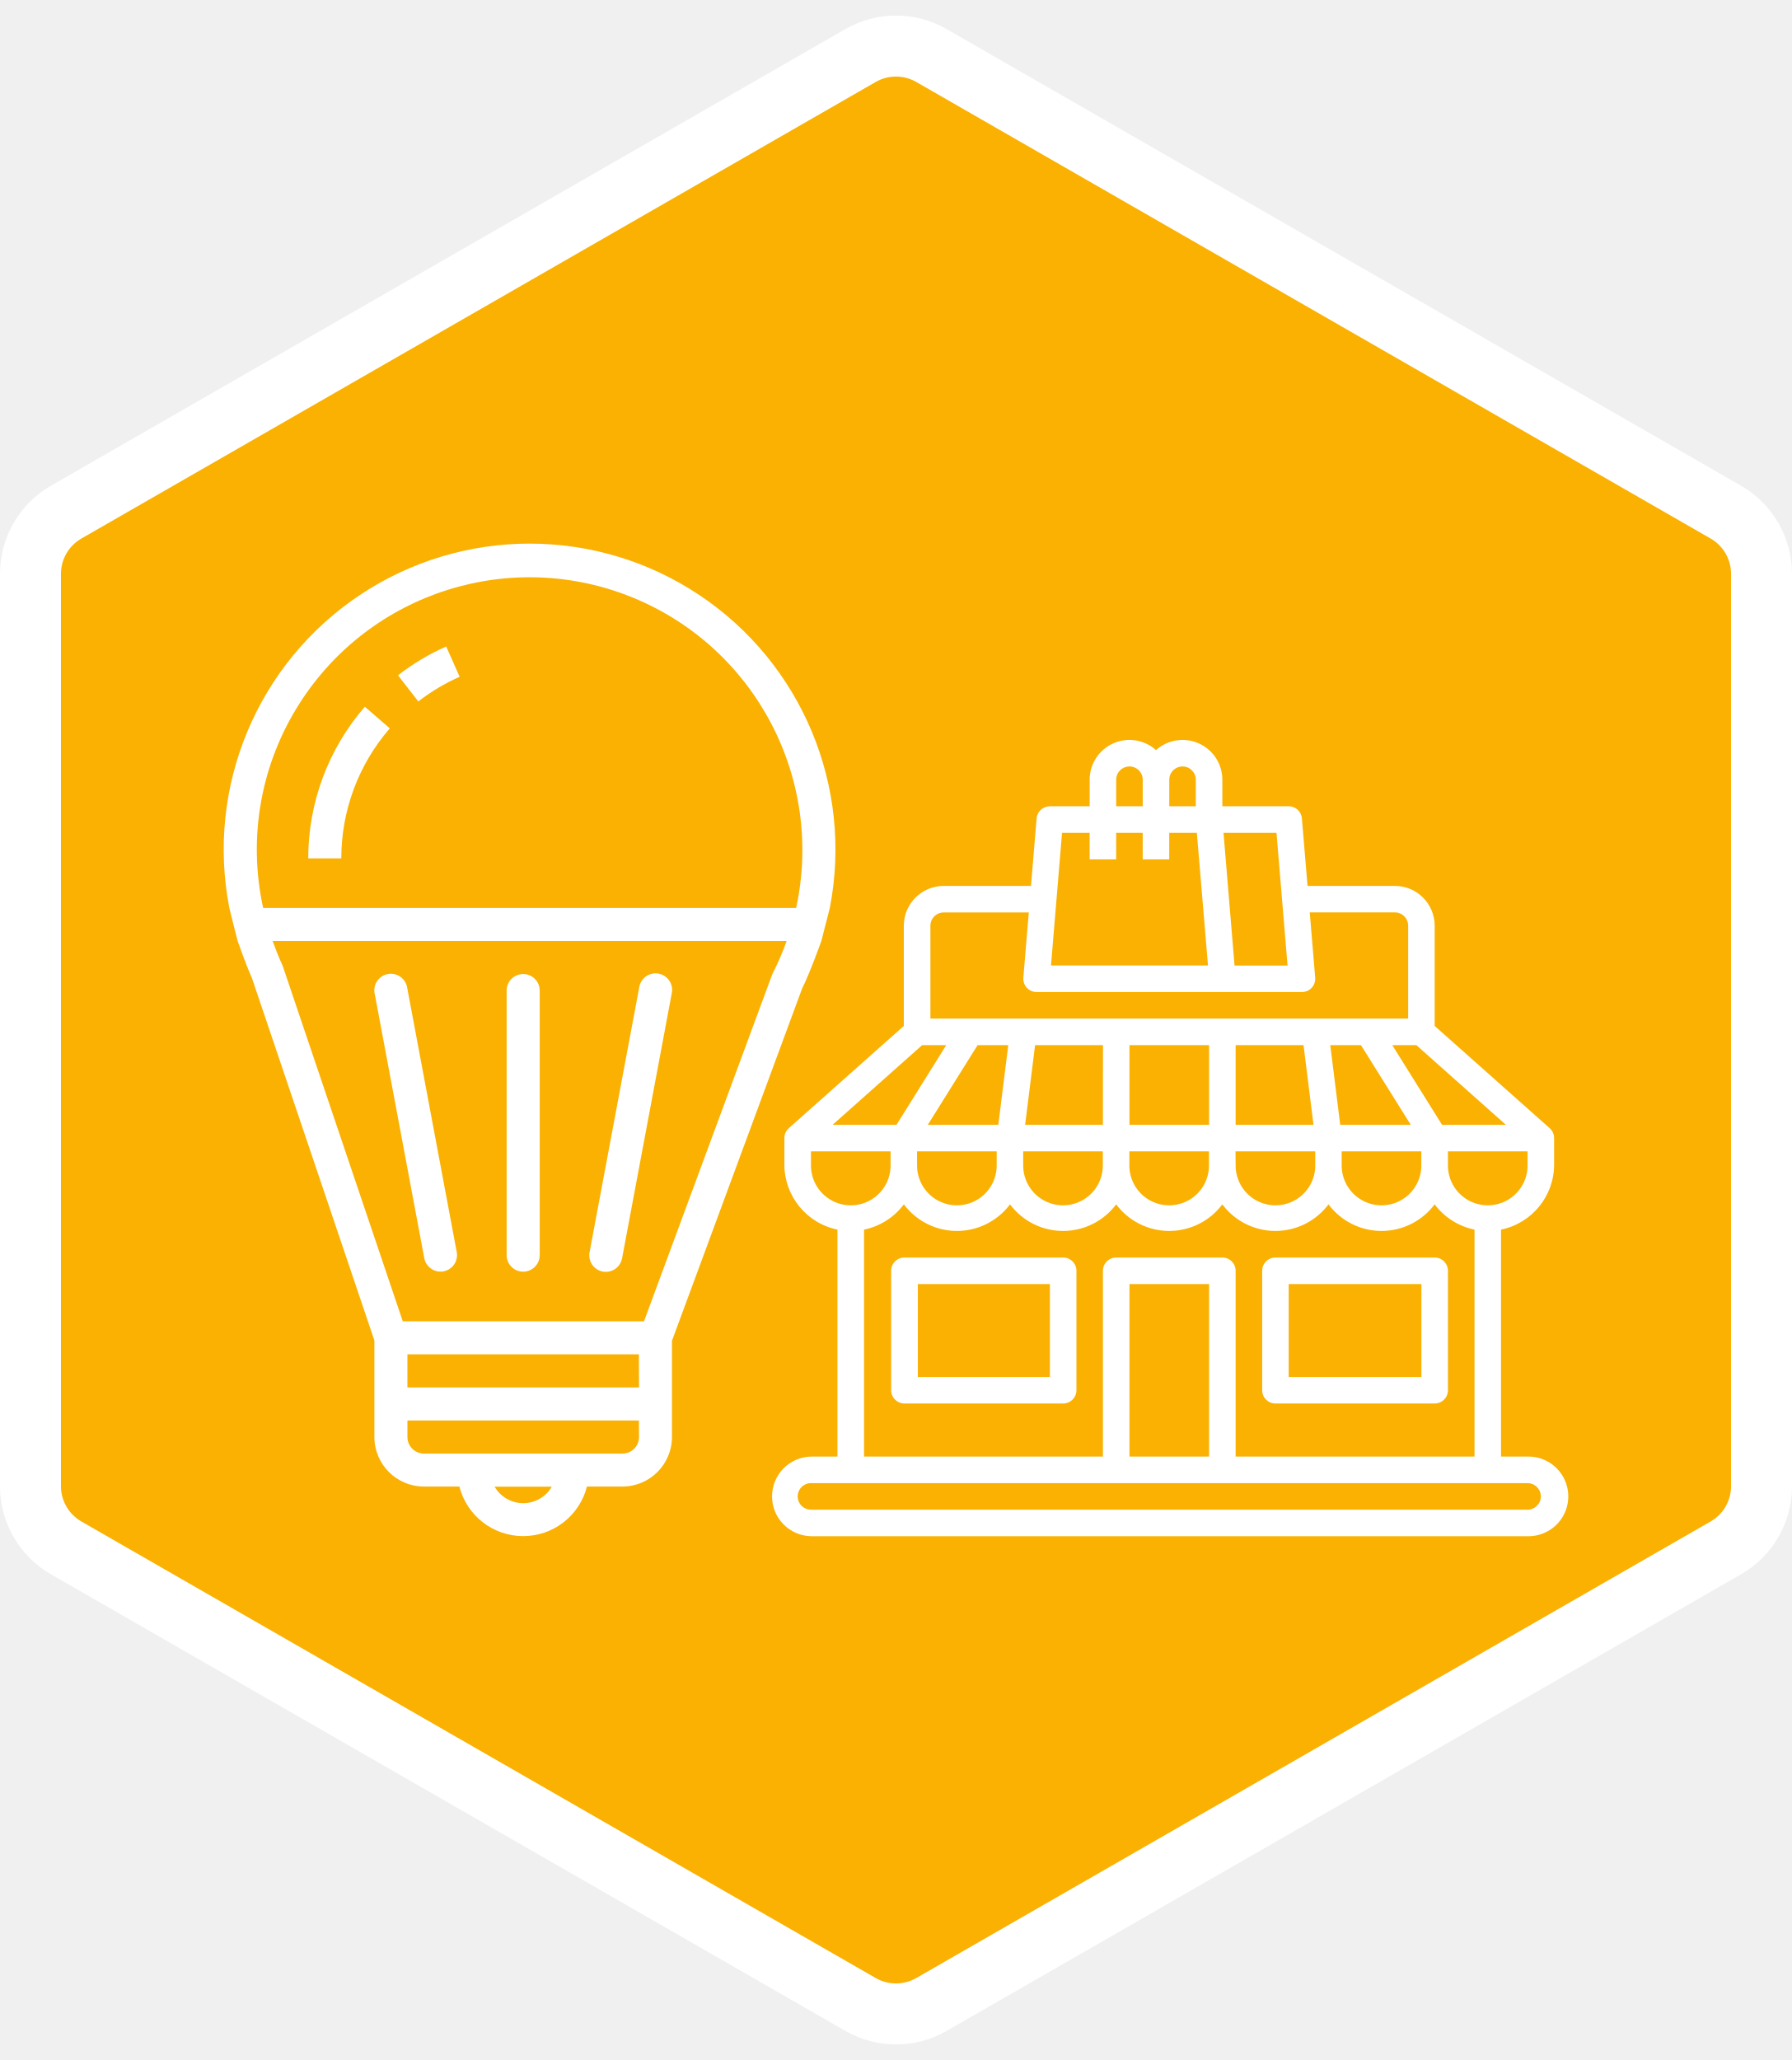
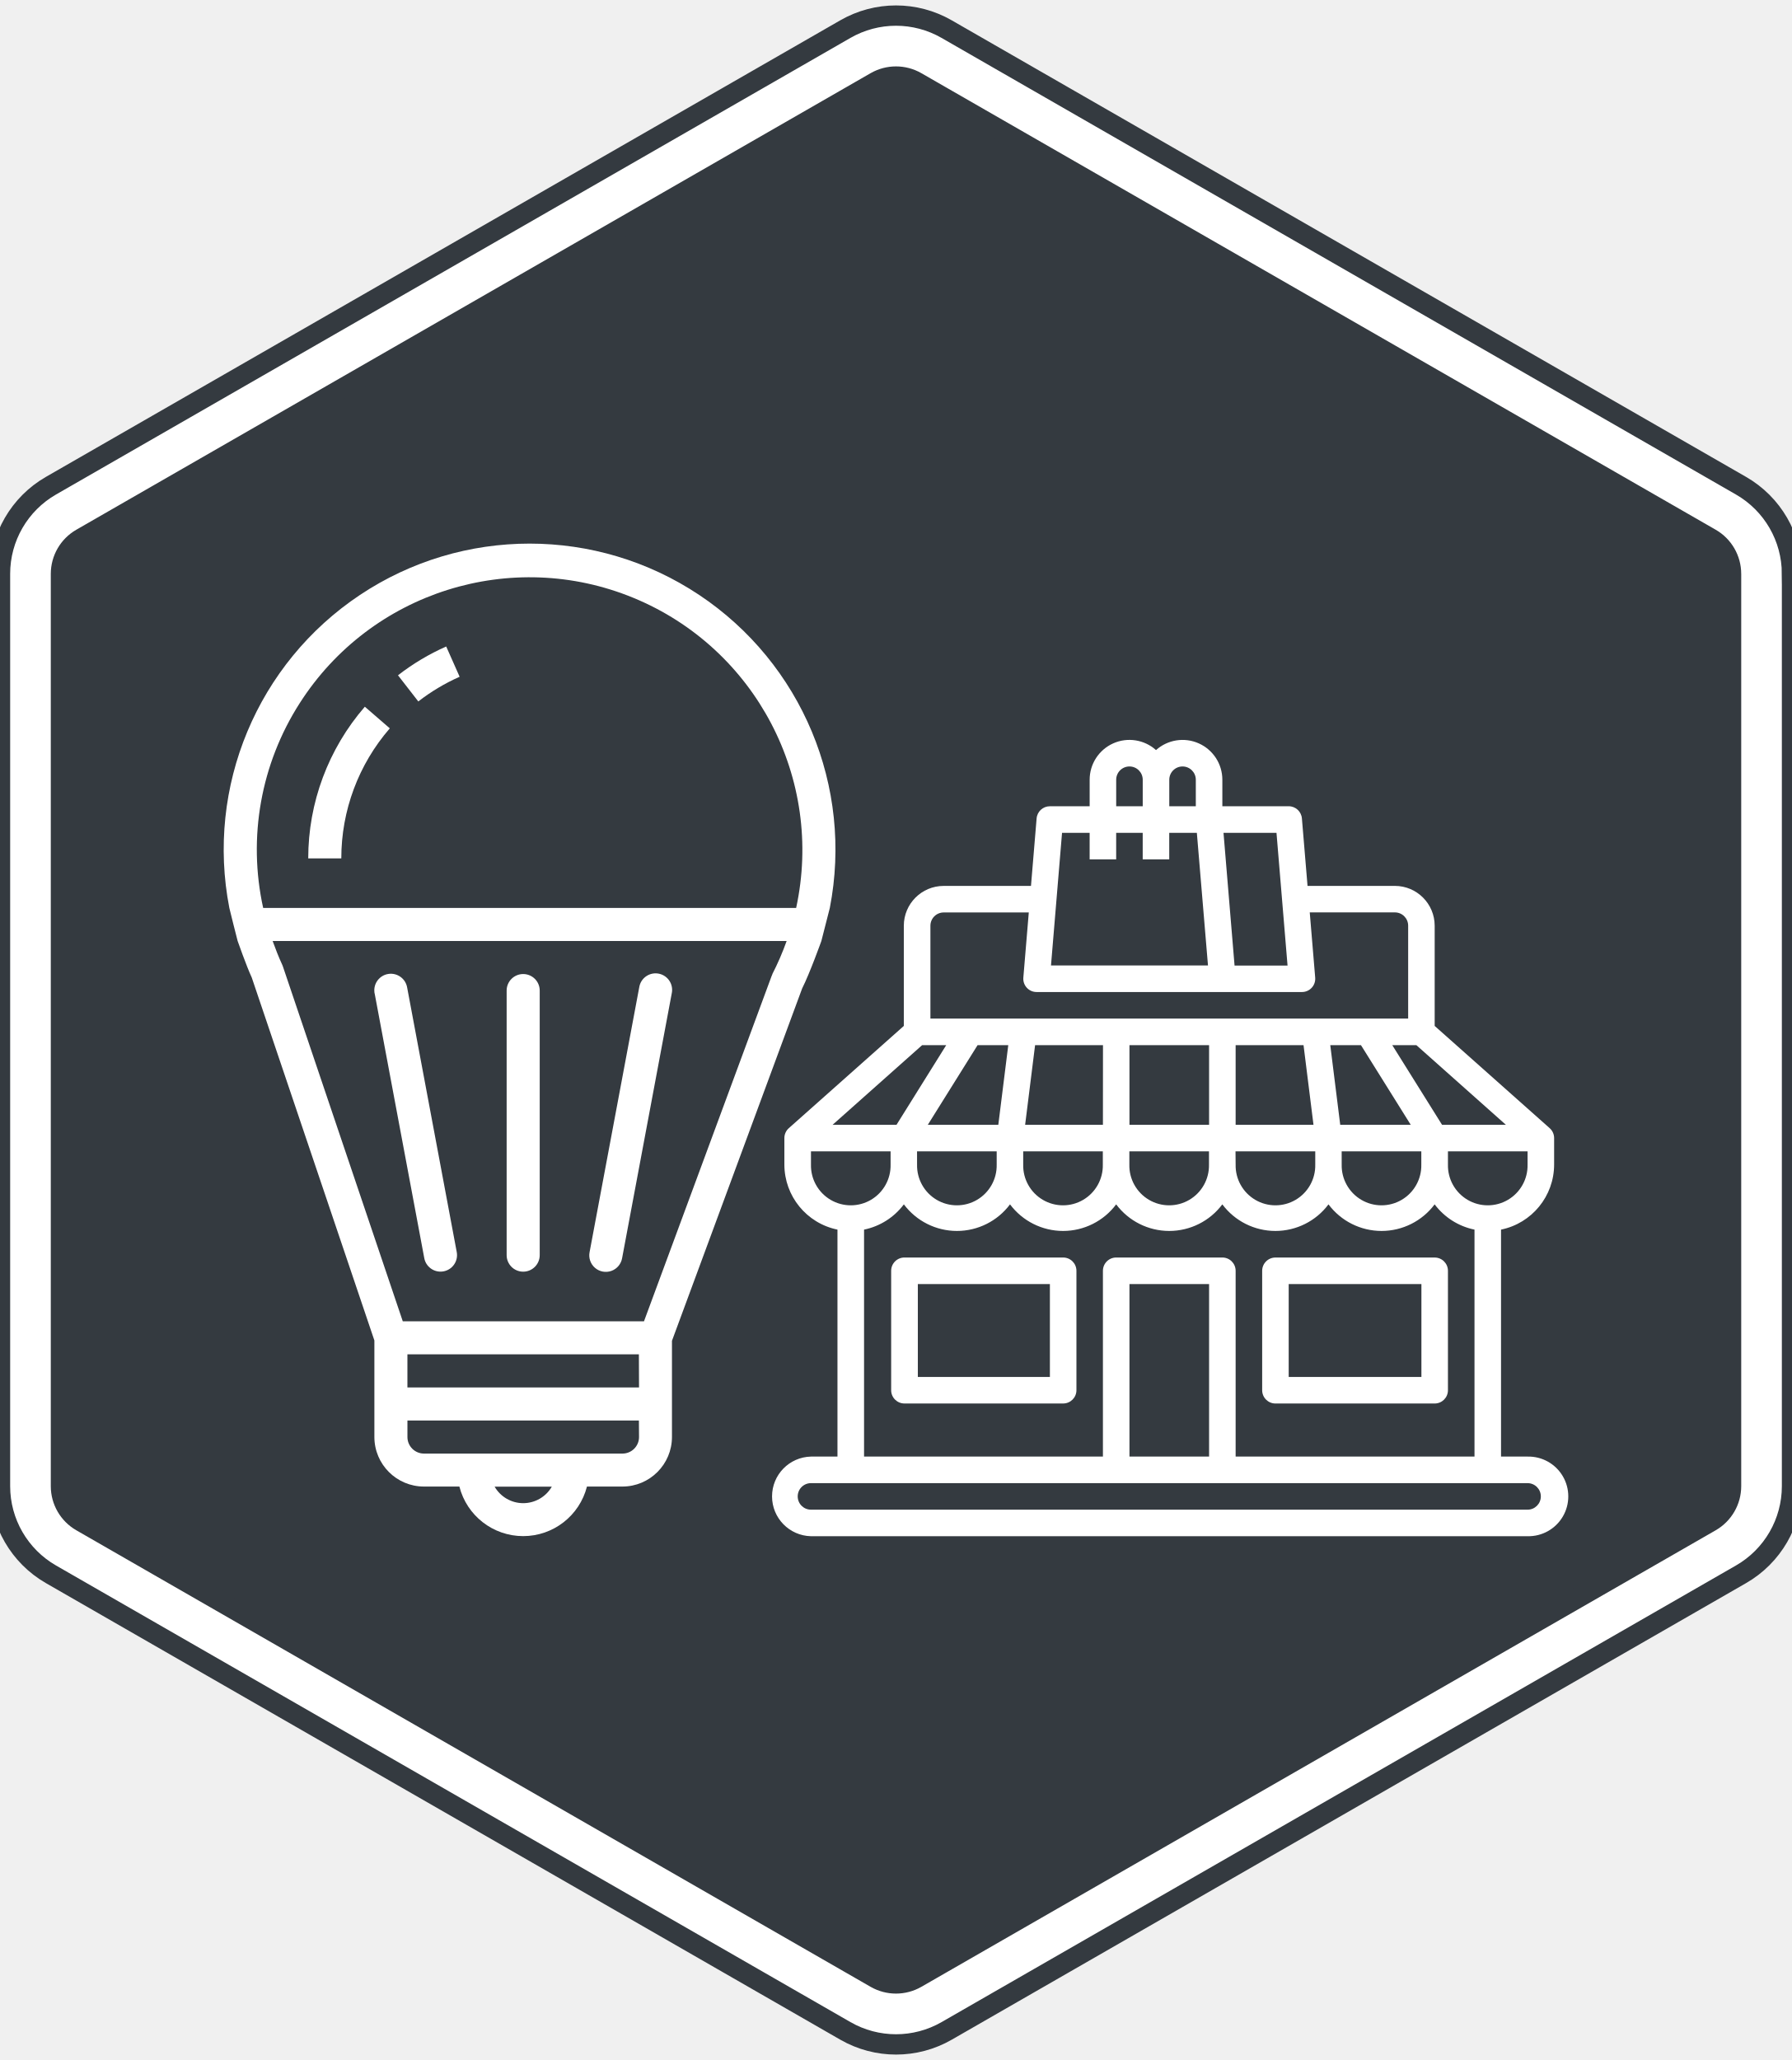
<svg xmlns="http://www.w3.org/2000/svg" width="88.202" height="101.382">
  <g data-name="Grupo 1023">
-     <g data-name="Polígono 1" fill="#fab102">
+     <g data-name="Polígono 1" fill="#343a40" stroke="#343a40">
      <path d="M1.5 73.143V28.239a3.51 3.51 0 011.756-3.035l39.1-22.472a3.512 3.512 0 013.489 0l39.101 22.472a3.509 3.509 0 011.756 3.035v44.904a3.51 3.51 0 01-1.756 3.035L45.845 98.649a3.512 3.512 0 01-3.488 0L3.256 76.178A3.509 3.509 0 011.5 73.143z" />
      <path d="M85.202 28.239c0-.714-.384-1.379-1.003-1.734L45.097 4.033a2.007 2.007 0 00-1.993 0l-39.1 22.472A2.005 2.005 0 003 28.239v44.904c0 .714.384 1.378 1.003 1.734l39.101 22.472a2.007 2.007 0 001.993 0L84.2 74.877a2.005 2.005 0 001.003-1.734V28.239m3 0v44.904a5 5 0 01-2.509 4.335l-39.1 22.472a5 5 0 01-4.983 0L2.508 77.478A5 5 0 010 73.143V28.239a5 5 0 012.508-4.335L41.61 1.432a5 5 0 014.982 0l39.101 22.472a5 5 0 012.509 4.335z" fill="#fff" />
    </g>
    <g data-name="Grupo 567">
      <g fill="#fff">
        <path data-name="Trazado 1694" d="M62.777 69.073h7.838a.653.653 0 00.653-.653v-5.878a.653.653 0 00-.653-.653h-7.838a.653.653 0 00-.653.653v5.878a.653.653 0 00.653.653zm.653-5.878h6.532v4.572H63.43z" />
        <path data-name="Trazado 1695" d="M52.329 61.888h-7.813a.653.653 0 00-.653.653v5.878a.653.653 0 00.653.653h7.813a.653.653 0 00.653-.653v-5.878a.653.653 0 00-.653-.653zm-.653 5.878h-6.5v-4.572h6.5z" />
        <path data-name="Trazado 1696" d="M75.187 71.685h-1.306v-11.17a3.271 3.271 0 002.613-3.2v-1.306a.651.651 0 00-.22-.488l-5.659-5.03v-4.932a1.962 1.962 0 00-1.958-1.96h-4.3l-.277-3.32a.653.653 0 00-.651-.6h-3.265v-1.305a1.958 1.958 0 00-3.265-1.459 1.958 1.958 0 00-3.266 1.459v1.306h-1.96a.653.653 0 00-.651.6l-.277 3.32h-4.3a1.962 1.962 0 00-1.959 1.959v4.932l-5.659 5.03a.651.651 0 00-.22.488v1.306a3.271 3.271 0 002.613 3.2v11.17h-1.304a1.96 1.96 0 000 3.919h35.271a1.96 1.96 0 100-3.919zm0-14.37a1.96 1.96 0 11-3.919 0v-.653h3.919zm-29.8-5.878h1.186l-2.446 3.919h-3.146zm28.732 3.919h-3.142l-2.449-3.919h1.186zm-7.132-3.919l2.449 3.919h-3.47l-.49-3.919zm-2.827 0l.49 3.919h-3.832v-3.919zm-4.649 3.919h-3.919v-3.919h3.919zm-5.225 0h-3.829l.49-3.919h3.342zm-5.149 0h-3.47l2.449-3.919h1.511zm-4 1.306h3.92v.653a1.96 1.96 0 11-3.919 0zm5.225 0h3.919v.653a1.96 1.96 0 11-3.919 0zm5.225 0h3.919v.653a1.96 1.96 0 11-3.919 0zm5.225 0h3.925v.653a1.96 1.96 0 11-3.919 0zm5.225 0h3.92v.653a1.96 1.96 0 11-3.919 0zm-3.208-15.675l.544 6.532h-2.608l-.544-6.532zm-4.624-3.266a.654.654 0 01.653.653v1.306h-1.306v-1.306a.654.654 0 01.653-.653zm-3.266.653a.653.653 0 011.306 0v1.306h-1.306zm-2.665 2.613h1.358v1.306h1.306v-1.306h1.306v1.306h1.306v-1.306h1.359l.548 6.528H51.73zm-6.479 4.572a.654.654 0 01.653-.653h4.189l-.268 3.209a.653.653 0 00.651.707h13.063a.653.653 0 00.651-.707l-.268-3.212h4.191a.654.654 0 01.653.653v4.572H45.795zm-5.879 11.756v-.653h3.919v.653a1.96 1.96 0 11-3.919 0zm2.613 3.2a3.271 3.271 0 001.959-1.243 3.262 3.262 0 005.225 0 3.262 3.262 0 005.225 0 3.262 3.262 0 005.225 0 3.262 3.262 0 005.225 0 3.262 3.262 0 005.225 0 3.272 3.272 0 001.962 1.243v11.17H60.818v-9.144a.653.653 0 00-.653-.653h-5.226a.653.653 0 00-.653.653v9.144H42.529zm16.982 11.17h-3.919v-8.491h3.919zm15.676 2.613H39.916a.653.653 0 010-1.306h35.271a.653.653 0 010 1.306z" />
      </g>
      <g data-name="Grupo 492">
        <g data-name="Grupo 491">
          <path data-name="Trazado 1579" d="M25.751 47.937a.814.814 0 00-.814.814v13.02a.814.814 0 001.628 0v-13.02a.814.814 0 00-.814-.814z" fill="#fff" />
        </g>
      </g>
      <g data-name="Grupo 494">
        <g data-name="Grupo 493">
          <path data-name="Trazado 1580" d="M22.481 61.621l-2.441-13.02a.814.814 0 00-1.611.231q0 .034.013.068l2.441 13.02a.813.813 0 001.612-.15.826.826 0 00-.014-.149z" fill="#fff" />
        </g>
      </g>
      <g data-name="Grupo 496">
        <g data-name="Grupo 495">
          <path data-name="Trazado 1581" d="M32.451 47.924a.814.814 0 00-.977.609 1.627 1.627 0 00-.013.068l-2.441 13.02a.814.814 0 101.6.3l2.441-13.02a.814.814 0 00-.61-.977z" fill="#fff" />
        </g>
      </g>
      <g data-name="Grupo 498">
        <g data-name="Grupo 497">
          <path data-name="Trazado 1582" d="M40.844 44.683a15.055 15.055 0 10-29.556 0c-.008 0 .409 1.628.409 1.628s.426 1.219.695 1.8l6.035 17.859v4.749a2.441 2.441 0 002.441 2.441h1.743a3.24 3.24 0 006.279 0h1.743a2.441 2.441 0 002.441-2.441v-4.732l6.408-17.342c.379-.751.946-2.335.946-2.335zM25.753 73.978a1.628 1.628 0 01-1.409-.814h2.817a1.628 1.628 0 01-1.408.814zm5.7-3.255a.814.814 0 01-.814.814h-9.771a.814.814 0 01-.814-.814v-.814h11.393zm0-2.441h-11.4v-1.63h11.393zm6.564-20.335a.894.894 0 00-.039.09l-6.281 16.991H19.825L13.92 47.552a.722.722 0 00-.033-.081c-.177-.382-.326-.77-.468-1.161h25.3a13.561 13.561 0 01-.708 1.637zm1.177-3.264H12.953a13.351 13.351 0 011.8-10.079 13.427 13.427 0 0124.433 10.082z" fill="#fff" />
        </g>
      </g>
      <g data-name="Grupo 500">
        <g data-name="Grupo 499">
          <path data-name="Trazado 1583" d="M21.962 31.817a11.355 11.355 0 00-2.373 1.417l1 1.287a9.83 9.83 0 012.034-1.215z" fill="#fff" />
        </g>
      </g>
      <g data-name="Grupo 502">
        <g data-name="Grupo 501">
          <path data-name="Trazado 1584" d="M17.957 34.781a11.393 11.393 0 00-2.786 7.464h1.628a9.76 9.76 0 012.387-6.4z" fill="#fff" />
        </g>
      </g>
    </g>
  </g>
</svg>
